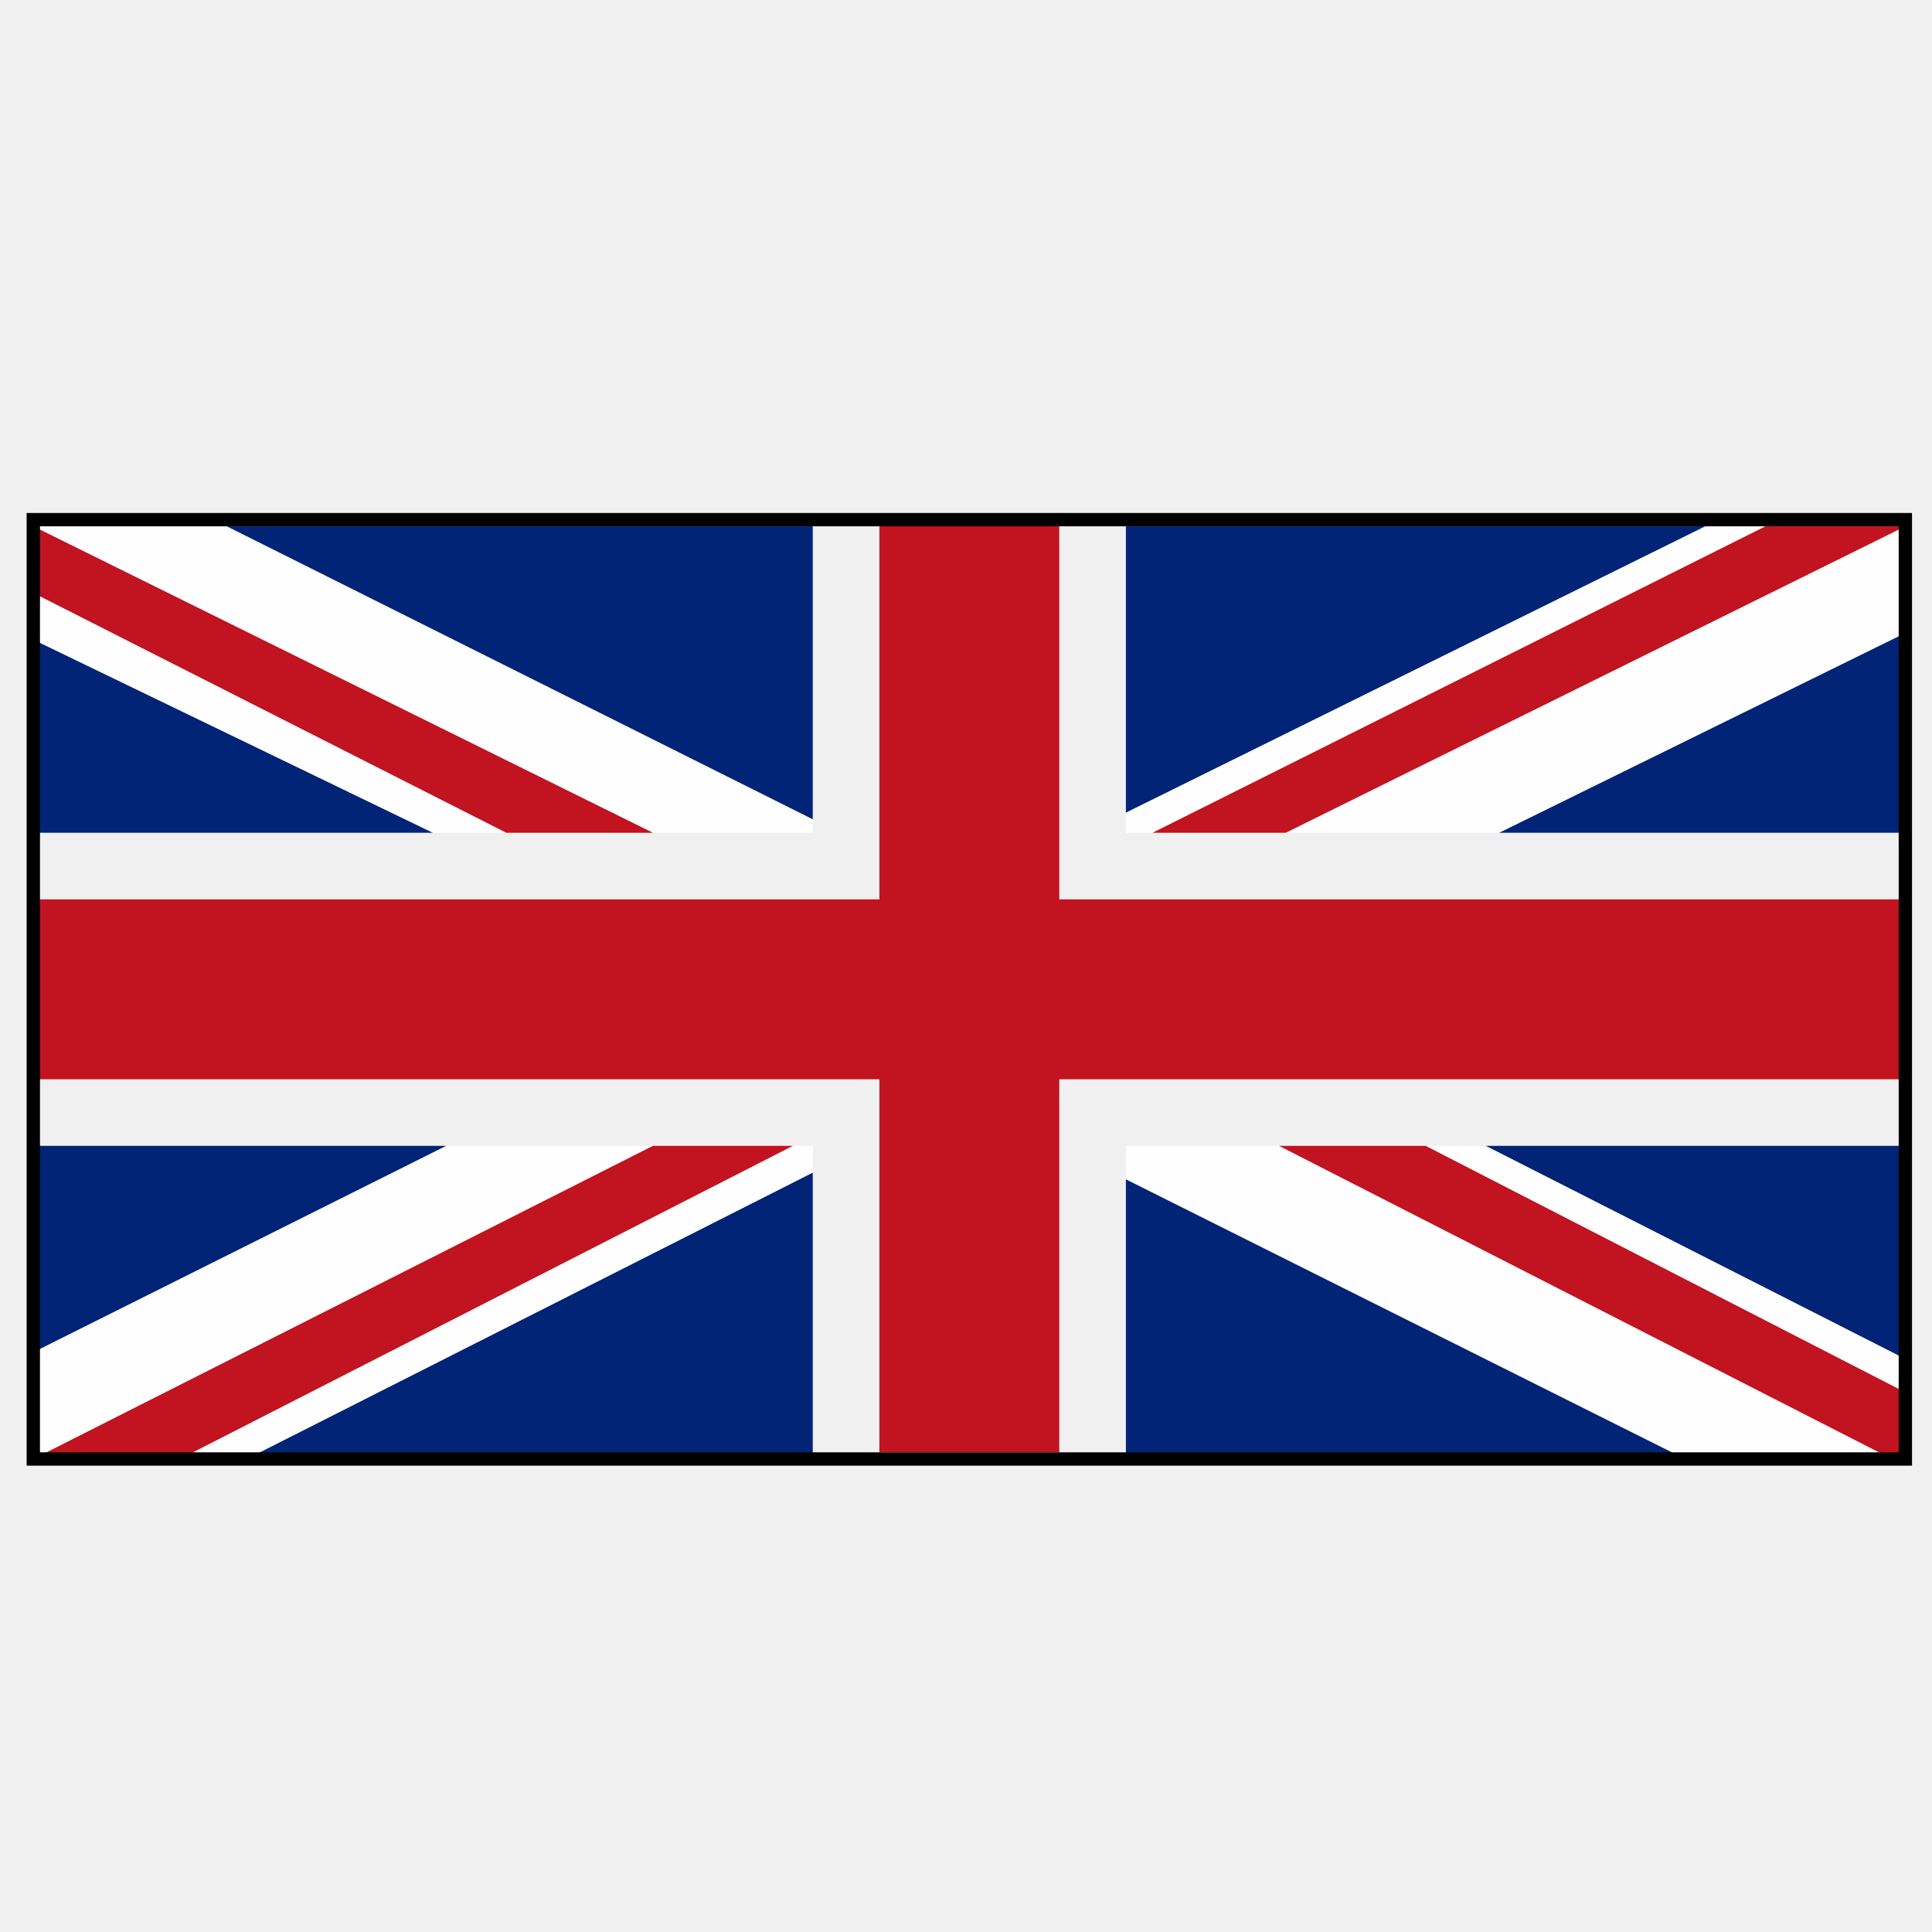
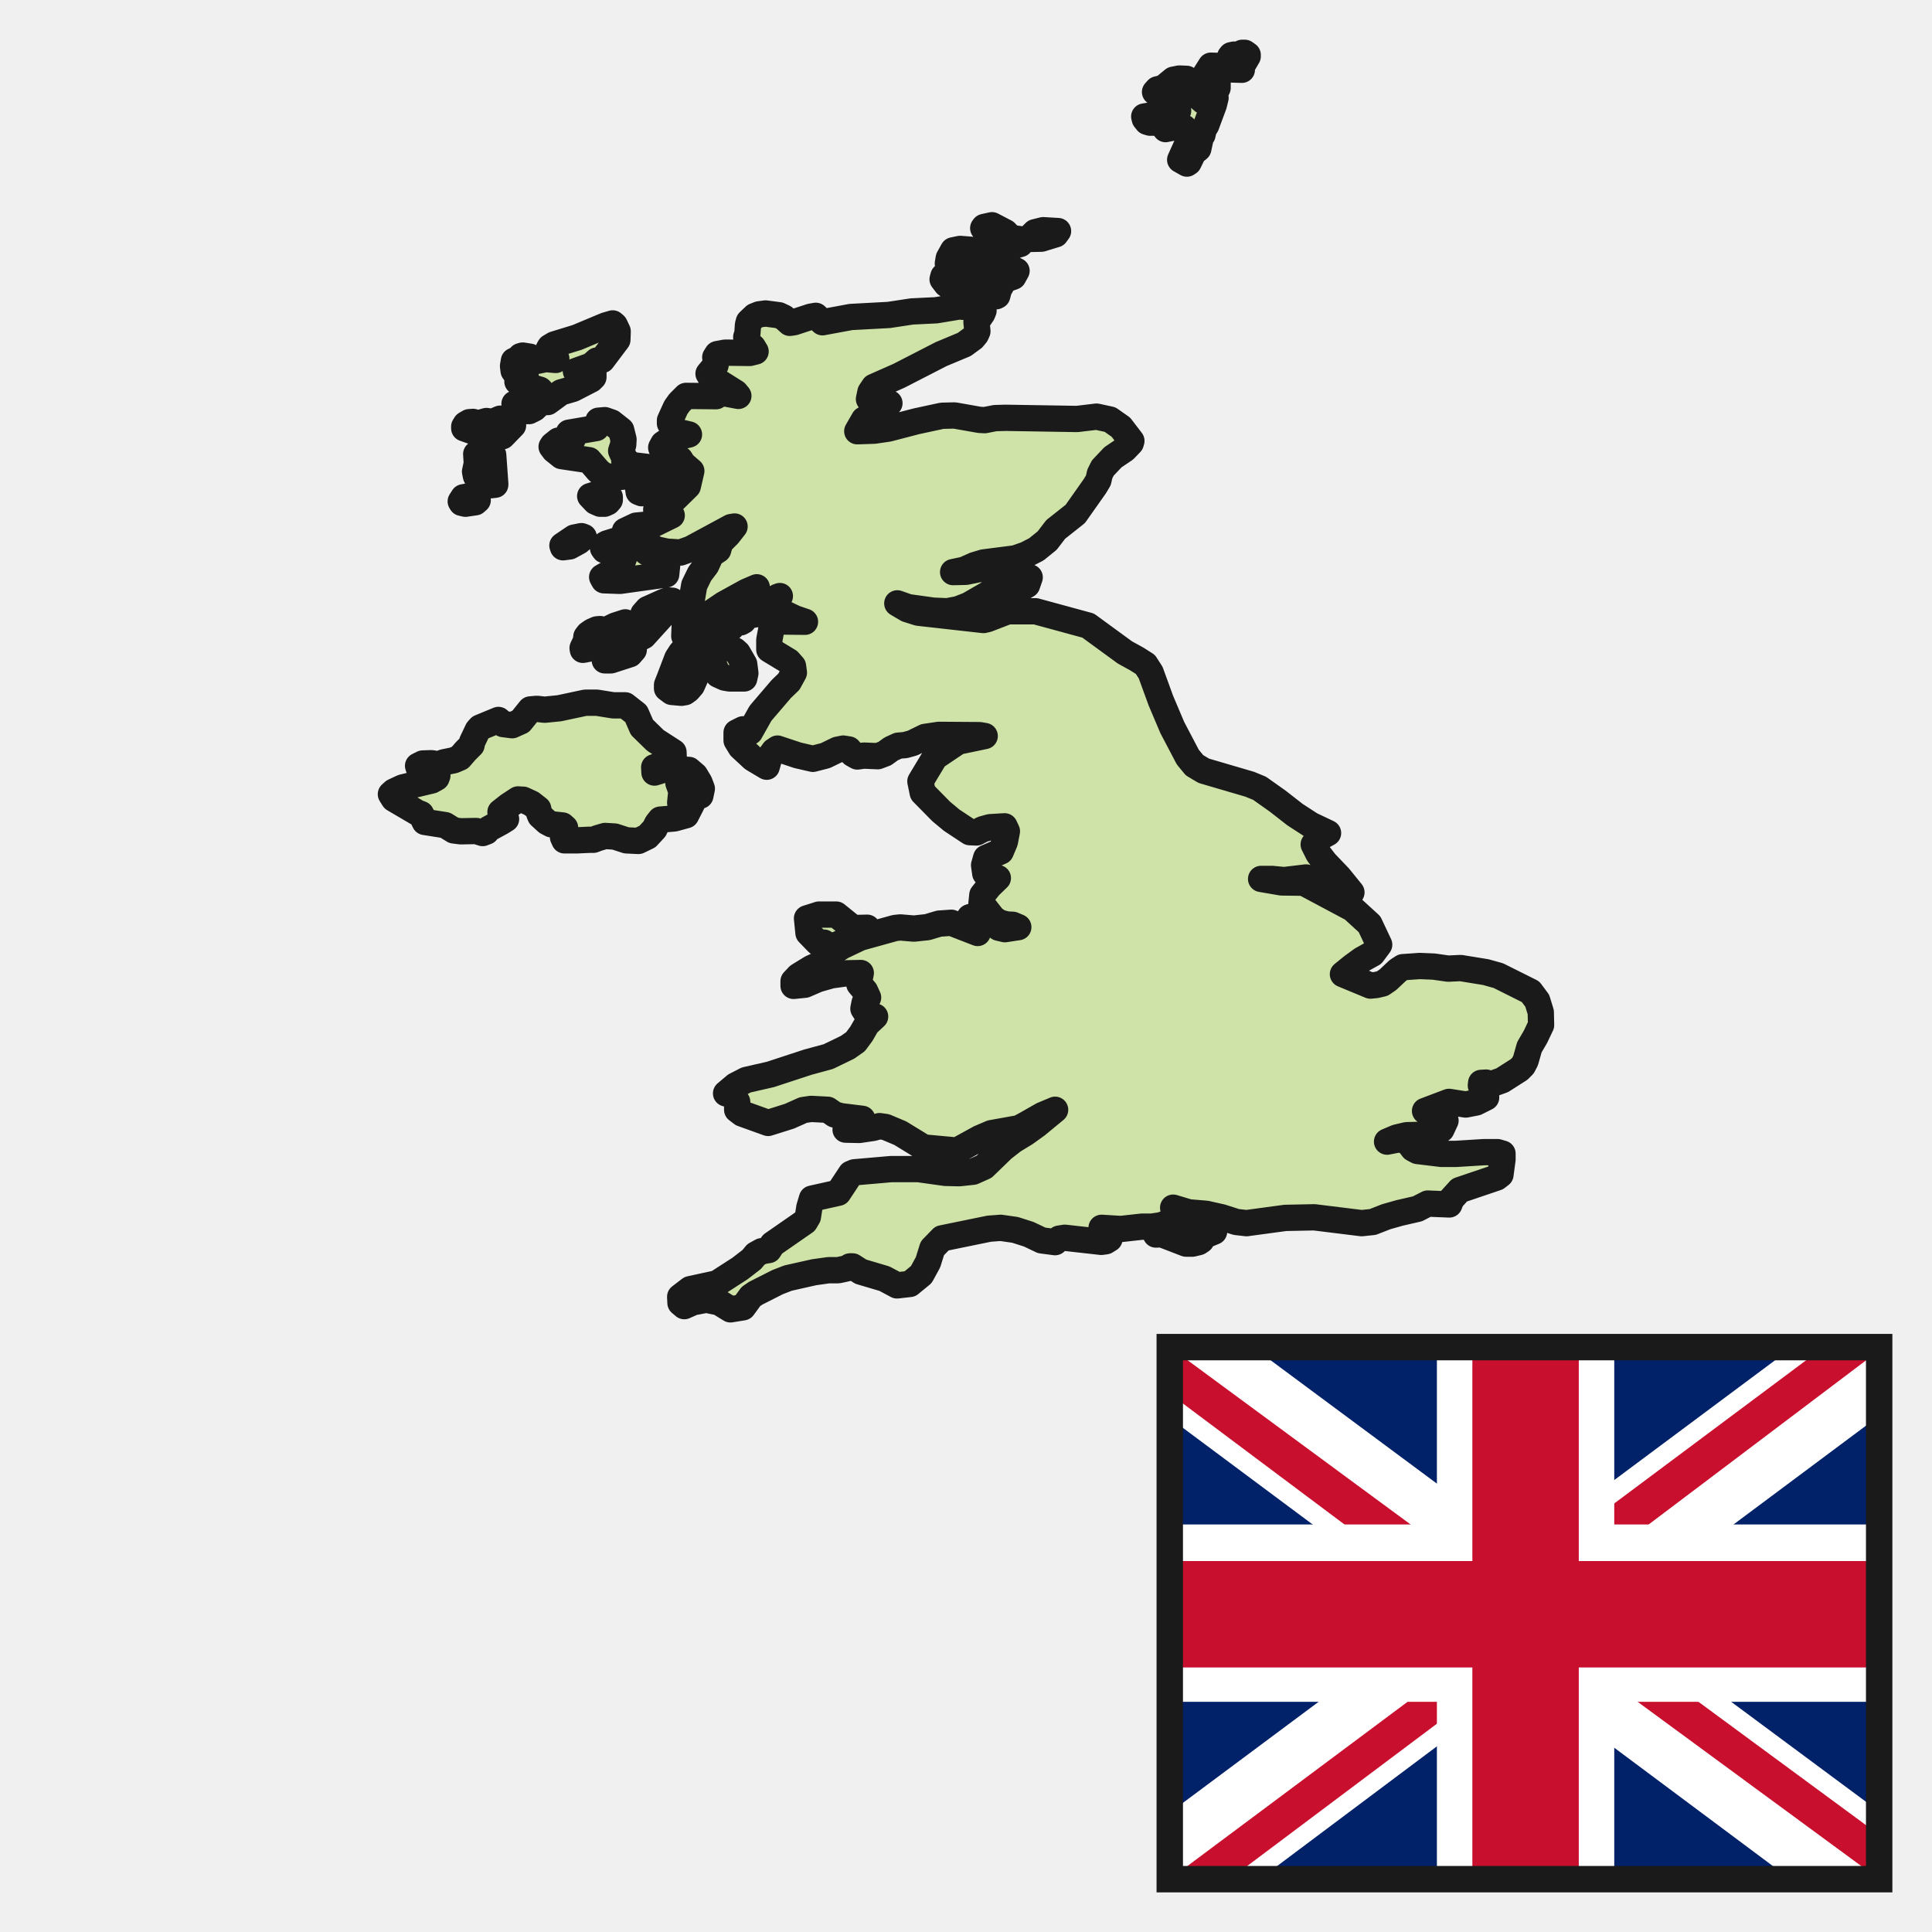
- <svg xmlns="http://www.w3.org/2000/svg" viewBox="0 0 100 100" data-copyright="© 2026 Sensory App House">
-   <svg viewBox="0 0 290 240" preserveAspectRatio="xMidYMid meet">
-     <g data-mdcr="group" class="mdcr-region" data-mdcr-tag="MDCR-Vh" data-mdcr-value="(c) Sensory Software Ltd and Claro Software Ltd">
-       <polygon points="286,100 286,70 225,100 286,100" fill="#012477" stroke="none" stroke-width="0.0" fill-rule="evenodd" />
-       <polygon points="256,54 169,54 169,97 256,54" fill="#012477" stroke="none" stroke-width="0.0" fill-rule="evenodd" />
-       <polygon points="286,110 159,110 159,53 132,53 132,110 5,110 5,137 132,137 132,193 159,193 159,137 286,137 286,110" fill="#c11320" stroke="none" stroke-width="0.0" fill-rule="evenodd" />
-       <polygon points="37,194 122,194 122,151 37,194" fill="#012477" stroke="none" stroke-width="0.0" fill-rule="evenodd" />
-       <polygon points="223,147 286,179 286,147 223,147" fill="#012477" stroke="none" stroke-width="0.0" fill-rule="evenodd" />
-       <polygon points="169,194 253,194 169,152 169,194" fill="#012477" stroke="none" stroke-width="0.0" fill-rule="evenodd" />
-       <polygon points="5,147 5,178 67,147 5,147" fill="#012477" stroke="none" stroke-width="0.0" fill-rule="evenodd" />
-       <polygon points="5,71 5,100 65,100 5,71" fill="#012477" stroke="none" stroke-width="0.0" fill-rule="evenodd" />
-       <polygon points="122,54 34,54 122,98 122,54" fill="#012477" stroke="none" stroke-width="0.0" fill-rule="evenodd" />
-       <polygon points="5,178 5,194 5,194 98,147 67,147 5,178" fill="#fffefe" stroke="none" stroke-width="0.0" fill-rule="evenodd" />
-       <polygon points="193,100 225,100 286,70 286,54 193,100" fill="#fffefe" stroke="none" stroke-width="0.0" fill-rule="evenodd" />
-       <polygon points="27,194 37,194 122,151 122,147 119,147 27,194" fill="#fffefe" stroke="none" stroke-width="0.0" fill-rule="evenodd" />
-       <polygon points="98,147 5,194 27,194 119,147 98,147" fill="#c11320" stroke="none" stroke-width="0.0" fill-rule="evenodd" />
-       <polygon points="256,54 169,97 169,100 173,100 265,54 256,54" fill="#fffefe" stroke="none" stroke-width="0.0" fill-rule="evenodd" />
-       <polygon points="265,54 173,100 193,100 286,54 286,54 265,54" fill="#c11320" stroke="none" stroke-width="0.0" fill-rule="evenodd" />
-       <polygon points="192,147 169,147 169,152 253,194 284,194 192,147" fill="#fffefe" stroke="none" stroke-width="0.0" fill-rule="evenodd" />
-       <polygon points="122,98 34,54 5,54 5,54 98,100 122,100 122,98" fill="#fffefe" stroke="none" stroke-width="0.0" fill-rule="evenodd" />
-       <polygon points="286,179 223,147 214,147 286,184 286,179" fill="#fffefe" stroke="none" stroke-width="0.0" fill-rule="evenodd" />
-       <polygon points="214,147 192,147 284,194 286,194 286,184 214,147" fill="#c11320" stroke="none" stroke-width="0.0" fill-rule="evenodd" />
-       <polygon points="5,71 65,100 76,100 5,64 5,71" fill="#fffefe" stroke="none" stroke-width="0.0" fill-rule="evenodd" />
-       <polygon points="5,54 5,64 76,100 98,100 5,54" fill="#c11320" stroke="none" stroke-width="0.0" fill-rule="evenodd" />
-       <polygon points="286,194 5,194 5,53 286,53 286,194" fill="none" stroke="#000000" stroke-width="2.0" fill-rule="evenodd" />
-     </g>
-   </svg>
+ <svg xmlns="http://www.w3.org/2000/svg" viewBox="0 0 512 512">
+   <g transform="translate(57.75 -17.75) scale(0.7744)">
+     <path d="M 277.1 407.4 L 274.2 409.0 L 264.7 410.7 L 260.7 412.4 L 253.6 416.3 L 252.3 416.6 L 241.5 415.6 L 233.5 410.7 L 228.5 408.6 L 226.4 408.3 L 224.2 408.9 L 219.5 409.6 L 214.8 409.5 L 217.2 407.2 L 220.5 405.8 L 213.2 404.9 L 211.0 404.3 L 208.7 402.7 L 203.0 402.4 L 200.3 402.8 L 195.6 404.9 L 188.3 407.2 L 179.4 404.0 L 177.7 402.7 L 177.7 400.0 L 176.4 397.8 L 173.9 397.1 L 177.1 394.4 L 180.8 392.5 L 189.1 390.6 L 201.9 386.4 L 208.9 384.5 L 215.5 381.3 L 218.2 379.4 L 220.2 376.7 L 222.1 373.4 L 224.9 370.8 L 222.2 370.1 L 220.9 368.1 L 221.3 366.1 L 222.5 364.3 L 221.5 362.1 L 219.5 359.7 L 219.6 357.9 L 220.0 355.9 L 215.0 356.0 L 209.9 356.7 L 205.3 358.0 L 200.9 359.9 L 197.0 360.3 L 197.0 358.7 L 198.7 356.9 L 203.1 354.2 L 208.0 352.0 L 209.7 350.3 L 211.0 348.4 L 213.5 346.8 L 219.8 343.8 L 231.7 340.5 L 233.5 340.3 L 238.2 340.7 L 242.8 340.2 L 246.8 339.0 L 251.0 338.7 L 260.0 342.2 L 257.3 336.8 L 261.3 335.6 L 267.2 340.4 L 269.3 340.9 L 273.9 340.2 L 272.0 339.4 L 270.0 339.3 L 267.3 338.6 L 265.2 337.1 L 261.3 332.1 L 261.6 329.2 L 264.0 326.2 L 266.9 323.4 L 264.6 322.8 L 262.6 321.8 L 262.2 319.0 L 262.9 316.5 L 267.9 314.3 L 269.3 311.0 L 270.0 307.4 L 269.2 305.7 L 264.2 306.0 L 261.7 306.7 L 259.6 307.8 L 257.3 307.7 L 251.1 303.6 L 247.5 300.6 L 241.2 294.2 L 240.4 290.3 L 245.4 282.0 L 253.3 276.7 L 262.4 274.8 L 260.7 274.5 L 246.7 274.4 L 242.0 275.1 L 237.7 277.2 L 235.2 277.9 L 232.8 278.1 L 230.4 279.2 L 228.2 280.8 L 225.8 281.7 L 221.1 281.5 L 218.8 281.8 L 217.2 280.9 L 215.9 279.4 L 214.0 279.1 L 212.0 279.5 L 207.9 281.5 L 203.6 282.6 L 198.4 281.4 L 191.5 279.1 L 190.3 279.9 L 188.7 282.1 L 187.8 285.3 L 183.1 282.5 L 178.9 278.6 L 177.5 276.3 L 177.5 273.6 L 179.7 272.5 L 182.1 273.4 L 185.7 267.0 L 192.8 258.7 L 195.4 256.2 L 197.1 253.1 L 196.8 250.9 L 195.3 249.2 L 188.7 245.2 L 188.7 241.9 L 189.4 238.2 L 191.3 236.0 L 192.0 235.6 L 200.9 235.7 L 197.4 234.5 L 190.5 231.2 L 190.7 230.0 L 192.3 226.9 L 191.5 227.2 L 190.1 228.6 L 187.3 232.1 L 185.5 232.9 L 180.7 233.7 L 179.8 235.4 L 178.9 235.9 L 176.5 236.0 L 175.8 237.6 L 175.2 237.7 L 174.5 236.0 L 174.5 233.2 L 175.5 230.5 L 177.4 228.5 L 184.4 223.9 L 180.9 225.4 L 173.1 229.7 L 169.1 232.4 L 168.1 233.4 L 167.6 234.2 L 167.6 235.1 L 169.5 240.1 L 168.9 242.4 L 162.2 257.5 L 160.9 259.0 L 159.8 259.8 L 158.6 260.0 L 155.3 259.7 L 153.7 258.5 L 153.7 257.3 L 154.5 255.3 L 157.2 248.2 L 158.5 246.2 L 160.3 244.3 L 164.2 241.0 L 164.2 240.8 L 161.5 241.5 L 160.3 241.3 L 159.6 240.6 L 160.0 231.0 L 162.2 227.9 L 163.0 223.2 L 164.9 219.3 L 167.1 216.4 L 168.8 212.7 L 171.2 211.1 L 171.9 208.6 L 174.6 205.9 L 176.8 203.1 L 175.6 203.3 L 161.9 210.7 L 158.3 212.0 L 153.6 211.7 L 149.9 210.9 L 147.0 209.1 L 145.7 205.8 L 142.3 205.7 L 139.3 205.1 L 139.3 204.6 L 143.1 202.8 L 149.4 202.2 L 155.3 199.3 L 150.0 197.3 L 150.4 196.6 L 155.0 195.0 L 160.8 189.3 L 162.0 184.1 L 159.2 181.7 L 158.2 180.1 L 152.7 178.3 L 151.7 176.1 L 152.4 174.8 L 154.2 173.6 L 156.9 172.6 L 161.2 171.6 L 157.3 170.7 L 155.9 169.5 L 154.7 167.8 L 154.7 166.8 L 156.7 162.4 L 157.9 160.7 L 160.2 158.4 L 170.5 158.5 L 171.6 157.5 L 172.8 157.4 L 178.1 158.4 L 177.2 157.3 L 168.6 151.9 L 167.9 150.8 L 170.3 147.9 L 170.5 146.6 L 170.2 145.2 L 170.9 144.1 L 173.6 143.6 L 182.0 143.7 L 184.0 143.2 L 183.1 141.7 L 181.1 139.9 L 180.8 138.3 L 181.2 137.0 L 181.4 134.1 L 181.7 133.0 L 183.7 131.1 L 185.2 130.5 L 187.4 130.2 L 192.0 130.8 L 193.7 131.6 L 195.7 133.4 L 197.1 133.2 L 202.9 131.3 L 204.6 131.0 L 206.9 133.2 L 216.6 131.4 L 229.6 130.7 L 237.5 129.5 L 245.8 129.1 L 253.6 127.8 L 261.7 128.4 L 262.0 129.2 L 261.6 130.2 L 259.6 133.1 L 259.9 136.3 L 259.4 137.4 L 258.4 138.6 L 255.4 140.8 L 247.5 144.1 L 233.1 151.5 L 224.5 155.3 L 223.3 157.1 L 222.8 159.5 L 227.8 160.0 L 229.8 160.9 L 228.6 162.1 L 221.1 166.5 L 218.8 170.5 L 224.6 170.3 L 229.4 169.6 L 239.0 167.1 L 247.8 165.2 L 252.1 165.1 L 260.6 166.6 L 262.4 166.7 L 266.0 166.0 L 269.6 165.9 L 294.0 166.3 L 300.7 165.5 L 305.3 166.5 L 309.0 169.1 L 312.6 173.8 L 312.4 174.5 L 310.3 176.7 L 306.3 179.4 L 302.8 183.1 L 301.8 185.1 L 301.3 187.3 L 300.1 189.3 L 293.4 198.8 L 286.7 204.1 L 283.8 207.9 L 280.1 210.9 L 276.6 212.7 L 272.9 214.0 L 262.0 215.4 L 259.0 216.3 L 255.4 217.9 L 251.6 218.7 L 256.0 218.6 L 260.4 217.7 L 268.5 217.4 L 277.8 220.5 L 276.9 223.1 L 273.2 225.2 L 264.7 225.5 L 256.9 230.0 L 253.3 231.4 L 249.6 232.1 L 244.8 231.9 L 236.2 230.7 L 232.5 229.4 L 235.9 231.4 L 239.7 232.6 L 262.0 235.1 L 263.3 234.8 L 270.3 232.1 L 279.8 232.1 L 297.8 237.0 L 303.0 240.8 L 310.4 246.2 L 314.4 248.4 L 317.4 250.3 L 319.2 253.1 L 322.7 262.7 L 326.6 271.9 L 331.9 282.0 L 334.2 284.8 L 337.4 286.7 L 353.1 291.3 L 356.5 292.7 L 362.7 297.1 L 368.6 301.7 L 374.0 305.2 L 379.9 308.0 L 377.0 309.6 L 375.0 311.9 L 376.6 315.1 L 378.9 318.1 L 383.6 323.0 L 387.9 328.3 L 386.3 327.5 L 384.8 327.1 L 382.5 327.2 L 380.3 327.0 L 376.3 325.3 L 372.4 323.2 L 364.9 324.1 L 360.7 323.7 L 357.0 323.7 L 364.0 324.9 L 371.6 325.0 L 388.3 333.9 L 394.1 339.2 L 397.4 346.2 L 395.1 349.3 L 391.5 351.3 L 388.2 353.7 L 385.0 356.3 L 394.4 360.2 L 396.4 360.0 L 398.5 359.5 L 400.4 358.2 L 403.8 355.0 L 405.5 353.9 L 411.3 353.5 L 416.1 353.7 L 421.0 354.4 L 425.3 354.2 L 433.9 355.6 L 438.2 356.8 L 449.2 362.3 L 451.5 365.4 L 452.7 369.3 L 452.8 373.7 L 450.9 377.7 L 448.8 381.3 L 447.5 385.9 L 446.6 387.6 L 445.3 388.9 L 439.5 392.6 L 435.6 394.0 L 434.0 393.4 L 432.3 393.5 L 432.2 394.4 L 433.9 396.2 L 434.0 398.5 L 430.6 400.2 L 427.0 400.9 L 421.3 400.0 L 413.1 403.1 L 419.0 404.7 L 420.1 406.4 L 418.7 409.4 L 415.1 410.7 L 411.0 411.3 L 406.8 411.4 L 403.4 412.2 L 400.1 413.6 L 404.2 412.8 L 407.1 413.5 L 409.0 416.0 L 410.5 416.8 L 418.7 417.8 L 423.6 417.8 L 433.3 417.2 L 437.9 417.2 L 439.6 417.7 L 439.6 419.7 L 438.9 424.9 L 437.6 425.9 L 424.9 430.2 L 422.1 433.3 L 421.4 435.1 L 414.0 434.8 L 410.5 436.6 L 404.4 438.0 L 399.8 439.3 L 395.2 441.1 L 391.4 441.5 L 375.2 439.5 L 365.3 439.7 L 352.0 441.5 L 348.5 441.1 L 343.5 439.5 L 338.2 438.3 L 332.2 437.8 L 326.9 436.2 L 330.2 439.3 L 322.9 442.2 L 319.6 442.7 L 316.2 442.7 L 309.0 443.5 L 302.4 443.1 L 303.4 445.1 L 305.1 446.9 L 303.8 447.7 L 302.3 447.9 L 289.8 446.5 L 287.9 446.8 L 286.5 448.0 L 281.9 447.4 L 277.5 445.3 L 272.8 443.8 L 267.9 443.1 L 263.9 443.4 L 247.8 446.7 L 244.5 450.1 L 243.0 454.9 L 240.7 459.1 L 236.8 462.3 L 232.4 462.8 L 228.1 460.5 L 220.0 458.1 L 217.2 456.3 L 216.3 456.3 L 215.5 456.9 L 212.3 457.6 L 209.0 457.6 L 204.0 458.3 L 195.1 460.3 L 191.5 461.7 L 184.0 465.5 L 182.4 466.6 L 179.7 470.3 L 175.4 471.0 L 171.5 468.6 L 167.1 467.7 L 162.5 468.6 L 159.6 469.9 L 158.3 468.8 L 158.2 466.7 L 161.6 464.1 L 170.8 462.1 L 178.7 457.0 L 182.7 453.9 L 184.1 452.2 L 186.1 451.1 L 188.5 450.7 L 189.8 448.7 L 200.9 441.0 L 201.9 439.3 L 202.4 436.1 L 203.3 433.1 L 212.3 431.1 L 216.6 424.6 L 217.8 424.1 L 230.4 423.0 L 239.7 423.0 L 249.0 424.3 L 253.7 424.4 L 258.4 423.9 L 262.2 422.2 L 268.6 416.0 L 272.2 413.2 L 276.3 410.7 L 280.2 407.9 L 286.5 402.7 L 282.2 404.5 L 277.1 407.4 Z M 135.8 309.2 L 132.5 309.0 L 130.1 309.7 L 128.5 310.3 L 127.1 310.3 L 122.8 310.5 L 118.6 310.5 L 118.1 309.4 L 118.8 306.2 L 117.9 305.4 L 114.1 305.0 L 112.6 304.2 L 110.3 302.1 L 109.9 301.1 L 109.6 299.7 L 107.3 297.9 L 104.5 296.6 L 102.7 296.5 L 99.5 298.6 L 96.7 300.8 L 97.7 301.8 L 98.6 303.2 L 97.0 304.2 L 92.6 306.6 L 91.9 307.5 L 90.6 308.0 L 88.4 307.3 L 83.1 307.4 L 80.7 307.1 L 77.8 305.3 L 70.8 304.2 L 69.5 301.5 L 68.2 301.0 L 60.2 296.3 L 59.2 294.7 L 60.2 293.8 L 63.2 292.4 L 73.2 290.0 L 74.8 289.1 L 75.1 288.3 L 72.1 287.3 L 69.5 286.3 L 68.7 285.6 L 68.5 285.0 L 70.1 284.2 L 73.1 284.1 L 75.4 284.5 L 77.3 283.8 L 80.7 283.1 L 82.8 282.2 L 84.8 279.9 L 86.8 277.9 L 87.0 276.8 L 88.9 272.8 L 89.7 271.9 L 96.0 269.3 L 97.6 270.7 L 100.7 271.1 L 103.6 269.8 L 106.9 265.7 L 109.2 265.5 L 111.8 265.8 L 116.8 265.3 L 125.7 263.4 L 129.7 263.4 L 135.3 264.3 L 139.4 264.3 L 143.1 267.2 L 145.1 271.8 L 149.7 276.3 L 155.9 280.3 L 156.0 282.6 L 153.9 283.9 L 149.3 285.5 L 149.4 287.3 L 152.3 286.4 L 154.9 286.0 L 161.2 286.4 L 163.3 288.2 L 164.8 290.7 L 165.6 292.8 L 165.1 295.2 L 163.5 294.4 L 161.8 292.4 L 159.9 291.4 L 157.6 290.9 L 158.6 293.7 L 158.2 297.6 L 159.2 298.0 L 162.2 298.0 L 160.2 301.9 L 156.2 303.0 L 151.4 303.4 L 150.3 304.8 L 149.4 306.6 L 147.0 309.2 L 143.9 310.7 L 139.8 310.5 L 135.8 309.2 Z M 136.7 139.2 L 131.5 146.1 L 129.7 146.3 L 127.8 148.0 L 122.5 149.9 L 127.2 149.9 L 128.5 150.6 L 128.5 152.0 L 127.7 152.8 L 121.5 156.0 L 117.4 157.2 L 112.9 160.5 L 110.6 160.5 L 108.3 162.7 L 106.5 163.6 L 105.5 163.6 L 104.2 163.1 L 101.5 161.1 L 106.5 159.0 L 107.0 157.9 L 110.5 156.6 L 110.2 156.3 L 104.6 154.6 L 102.5 153.5 L 102.7 152.9 L 105.3 151.6 L 104.0 151.5 L 103.2 150.8 L 101.7 150.5 L 101.2 149.8 L 101.0 148.2 L 101.3 146.4 L 103.0 145.6 L 103.6 144.8 L 104.3 144.6 L 106.8 145.0 L 109.3 146.4 L 112.2 145.8 L 115.6 146.1 L 115.8 145.7 L 113.2 142.4 L 113.6 141.7 L 115.1 140.8 L 122.9 138.4 L 132.7 134.3 L 135.1 133.6 L 135.8 134.2 L 136.8 136.3 L 136.7 139.2 Z M 138.8 173.3 L 138.7 175.1 L 138.0 177.2 L 139.0 179.4 L 139.1 180.9 L 140.8 181.4 L 141.8 182.1 L 149.3 183.0 L 156.3 182.7 L 157.6 183.4 L 157.7 184.4 L 156.6 185.5 L 152.7 187.6 L 148.0 190.9 L 146.6 191.6 L 145.0 191.7 L 144.0 191.3 L 143.1 185.4 L 138.1 186.1 L 134.0 186.1 L 131.7 185.4 L 130.1 184.0 L 127.0 180.4 L 117.6 179.0 L 115.1 177.0 L 114.2 175.8 L 114.6 175.2 L 116.5 173.7 L 118.9 174.2 L 120.5 173.9 L 121.4 173.2 L 121.4 172.7 L 120.1 171.4 L 120.1 171.0 L 129.5 169.4 L 130.2 166.9 L 132.4 166.7 L 134.7 167.5 L 138.0 170.1 L 138.8 173.3 Z M 331.2 52.7 L 332.1 55.5 L 334.1 54.8 L 337.2 57.5 L 338.8 57.5 L 341.4 56.4 L 340.8 58.8 L 338.2 65.8 L 337.4 67.0 L 336.9 69.1 L 336.4 69.6 L 335.5 73.8 L 333.8 75.2 L 332.2 78.5 L 331.6 78.9 L 329.3 77.6 L 331.6 72.5 L 332.5 69.5 L 331.9 68.0 L 330.6 66.6 L 327.2 66.5 L 324.3 67.1 L 323.7 66.3 L 323.6 65.2 L 322.9 64.9 L 319.0 64.9 L 318.0 64.6 L 317.2 63.6 L 317.0 62.8 L 320.6 62.2 L 323.7 62.4 L 328.6 60.8 L 325.6 55.4 L 321.6 54.9 L 320.7 54.4 L 321.5 53.5 L 323.6 53.0 L 327.0 50.2 L 329.0 49.8 L 331.5 49.9 L 331.2 52.7 Z M 153.4 219.5 L 137.6 221.7 L 132.1 221.5 L 131.5 220.4 L 132.7 219.7 L 137.1 219.0 L 139.0 213.7 L 132.3 211.2 L 131.8 210.5 L 132.4 209.3 L 133.1 208.9 L 137.3 207.6 L 139.0 207.3 L 140.4 207.5 L 143.4 208.9 L 146.7 211.9 L 151.0 212.4 L 154.0 213.7 L 153.4 219.5 Z M 216.3 339.7 L 217.9 340.5 L 222.2 340.4 L 220.8 342.0 L 216.2 343.9 L 213.0 345.7 L 209.3 347.2 L 207.4 345.5 L 205.3 345.5 L 202.1 342.2 L 201.6 337.2 L 205.7 335.9 L 211.6 335.9 L 216.3 339.7 Z M 139.4 235.9 L 140.8 241.0 L 142.3 244.2 L 142.3 245.3 L 141.0 246.8 L 134.5 248.9 L 132.4 248.9 L 132.4 248.4 L 133.8 246.3 L 132.5 244.0 L 133.1 242.2 L 132.5 241.9 L 131.2 242.2 L 126.5 245.0 L 124.9 245.3 L 124.8 244.7 L 125.9 242.4 L 126.1 240.8 L 126.8 239.9 L 128.1 239.0 L 129.7 238.3 L 130.8 238.2 L 132.1 238.9 L 136.0 237.0 L 139.4 235.9 Z M 261.6 112.7 L 261.2 113.6 L 264.2 113.6 L 268.5 114.4 L 271.2 114.6 L 273.3 115.6 L 272.2 117.6 L 270.8 118.1 L 269.3 118.2 L 264.2 116.2 L 257.3 117.1 L 255.9 116.8 L 255.0 116.3 L 254.7 115.6 L 254.7 114.2 L 254.3 113.8 L 251.8 115.1 L 250.7 115.0 L 250.1 114.4 L 249.8 113.1 L 250.1 111.3 L 251.6 108.6 L 254.0 108.1 L 257.7 108.4 L 261.9 109.9 L 263.2 110.8 L 263.2 111.5 L 261.6 112.7 Z M 180.1 255.1 L 175.1 255.1 L 173.4 254.8 L 171.2 253.8 L 168.8 248.4 L 169.6 246.4 L 170.6 245.5 L 171.6 244.8 L 174.4 244.4 L 176.9 245.5 L 177.9 246.4 L 180.1 250.2 L 180.5 253.3 L 180.1 255.1 Z M 340.9 444.4 L 337.5 445.8 L 336.5 447.4 L 335.6 448.0 L 333.5 448.5 L 331.3 448.5 L 323.0 445.3 L 321.0 445.4 L 322.9 443.9 L 328.2 442.7 L 331.1 441.1 L 337.8 442.7 L 340.9 444.4 Z M 145.7 240.6 L 144.9 241.0 L 142.9 240.9 L 142.1 240.2 L 141.7 239.3 L 141.7 237.5 L 142.9 236.1 L 148.0 234.2 L 145.7 233.5 L 145.6 233.0 L 147.0 231.4 L 152.6 228.9 L 154.0 228.4 L 155.5 228.5 L 152.6 233.0 L 145.7 240.6 Z M 96.6 166.2 L 101.0 168.5 L 97.4 172.2 L 92.0 172.2 L 84.3 169.5 L 84.3 168.9 L 84.8 168.1 L 86.0 167.4 L 87.3 167.3 L 89.1 167.8 L 91.9 167.0 L 94.0 167.3 L 96.6 166.2 Z M 94.9 188.8 L 93.2 189.0 L 91.0 188.8 L 89.6 188.2 L 88.3 185.8 L 88.0 184.3 L 88.6 181.5 L 88.4 178.3 L 93.0 178.1 L 94.2 178.6 L 94.9 188.4 L 94.9 188.8 Z M 341.8 53.6 L 340.8 54.1 L 336.9 50.0 L 339.8 45.4 L 343.2 45.5 L 343.8 46.8 L 343.5 47.9 L 341.7 48.0 L 341.5 48.4 L 342.1 50.5 L 342.1 53.0 L 341.8 53.6 Z M 274.6 106.4 L 271.2 107.4 L 269.7 106.6 L 269.5 104.0 L 265.3 102.9 L 263.3 102.2 L 261.9 101.0 L 262.2 100.6 L 264.9 100.0 L 269.5 102.4 L 271.3 104.3 L 274.6 104.8 L 275.0 105.1 L 274.6 106.4 Z M 257.3 122.0 L 255.0 122.5 L 252.8 122.5 L 249.3 120.2 L 248.0 118.5 L 248.3 117.4 L 249.7 117.1 L 253.1 117.6 L 254.9 119.6 L 255.0 120.8 L 255.4 121.3 L 257.6 121.8 L 257.3 122.0 Z M 352.4 41.7 L 352.4 42.2 L 350.4 45.6 L 350.4 46.8 L 347.1 46.7 L 346.5 46.3 L 345.9 44.4 L 346.4 42.3 L 346.8 41.8 L 347.8 41.6 L 348.8 42.0 L 350.5 41.0 L 351.4 41.0 L 352.4 41.7 Z M 281.8 104.6 L 277.3 104.7 L 279.6 102.4 L 282.4 101.7 L 287.5 102.0 L 286.7 103.1 L 281.8 104.6 Z M 133.4 194.8 L 132.3 195.3 L 130.8 195.3 L 129.2 194.6 L 127.4 192.7 L 131.7 191.4 L 133.5 192.1 L 134.1 193.0 L 134.1 194.0 L 133.4 194.8 Z M 266.7 124.1 L 266.3 124.3 L 264.9 123.5 L 262.4 120.9 L 266.3 120.4 L 268.0 120.7 L 267.3 121.8 L 266.7 124.1 Z M 120.4 209.9 L 118.1 210.2 L 117.9 209.6 L 121.9 206.9 L 124.4 206.4 L 125.2 206.7 L 123.5 208.2 L 120.4 209.9 Z M 88.1 194.8 L 84.7 195.3 L 83.4 195.0 L 83.1 194.5 L 84.0 193.1 L 86.7 192.6 L 88.6 193.4 L 88.9 194.1 L 88.1 194.8 Z" fill="#cfe3a8" stroke="#1a1a1a" stroke-width="9" stroke-linejoin="round" fill-rule="evenodd" />
+   </g>
+   <rect x="310" y="357" width="188" height="141" fill="#ffffff" />
+   <g transform="translate(310 357) scale(0.29375)">
+     <path fill="#012169" d="M0 0h640v480H0z" />
+     <path fill="#FFF" d="m75 0 244 181L562 0h78v62L400 241l240 178v61h-80L320 301 81 480H0v-60l239-178L0 64V0z" />
+     <path fill="#C8102E" d="m424 281 216 159v40L369 281zm-184 20 6 35L54 480H0zM640 0v3L391 191l2-44L590 0zM0 0l239 176h-60L0 42z" />
+     <path fill="#FFF" d="M241 0v480h160V0zM0 160v160h640V160z" />
+     <path fill="#C8102E" d="M0 193v96h640v-96zM273 0v480h96V0z" />
+     <rect x="1" y="1" width="638" height="478" fill="none" stroke="#000000" stroke-width="2" />
+   </g>
+   <rect x="310" y="357" width="188" height="141" fill="none" stroke="#1a1a1a" stroke-width="7" />
</svg>
